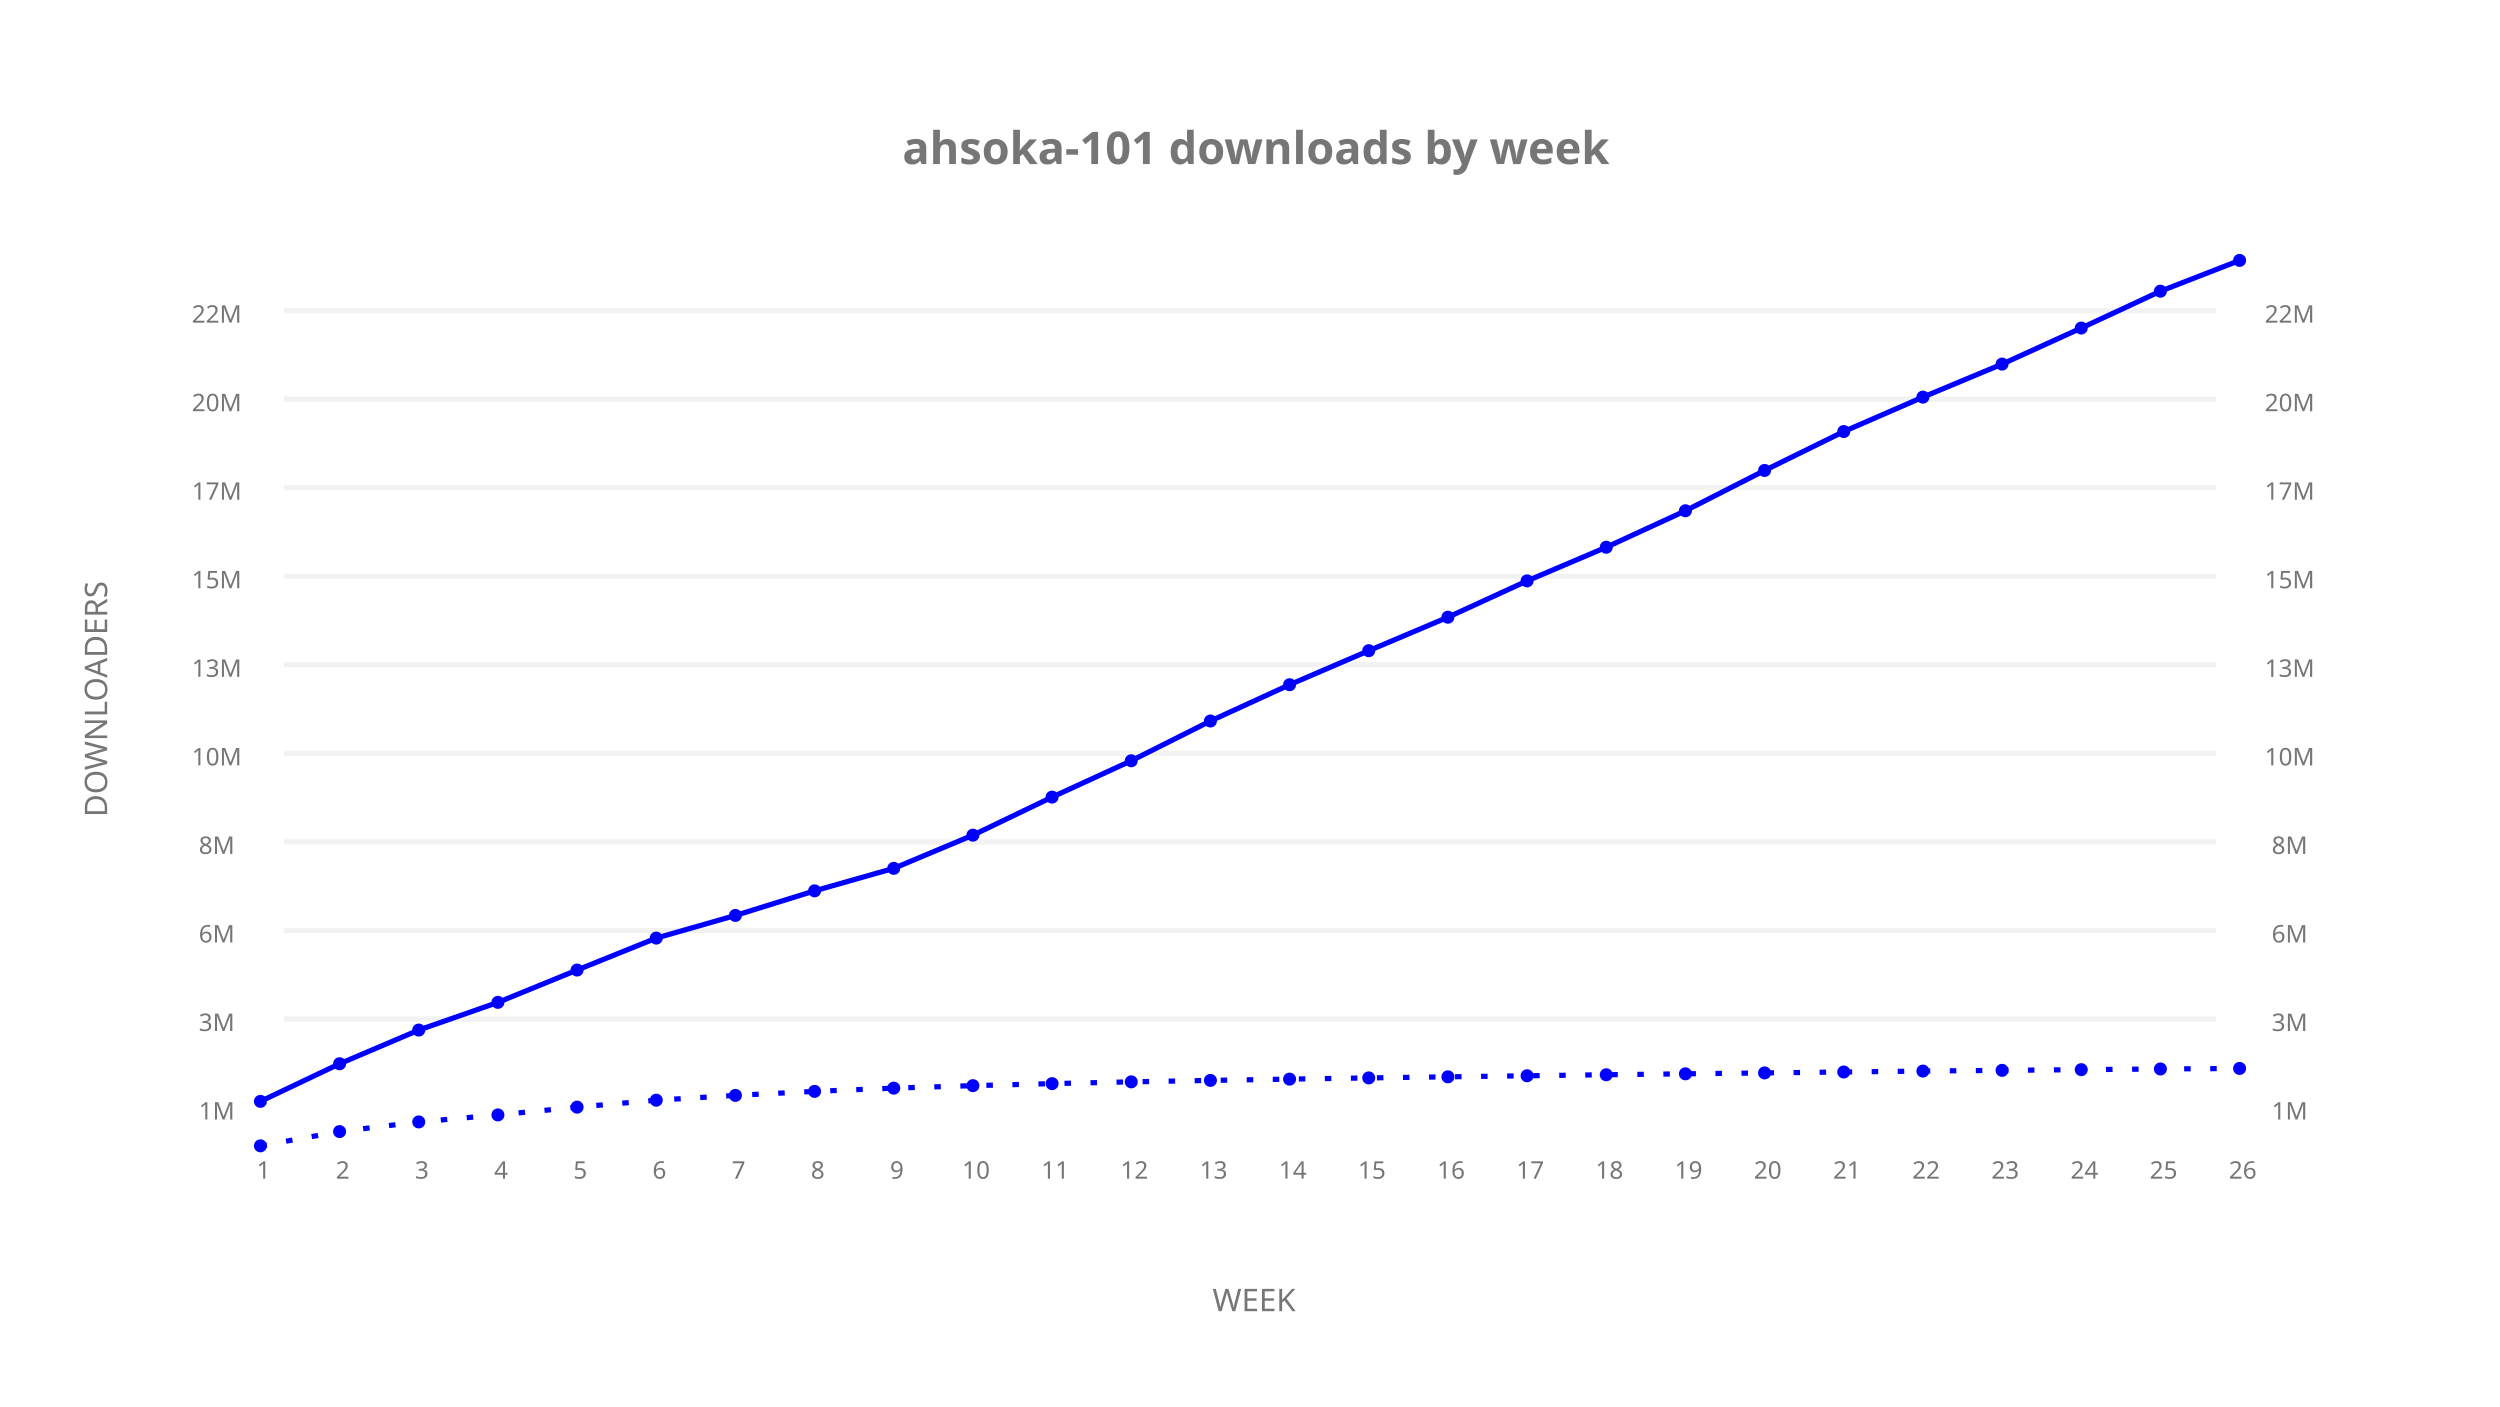
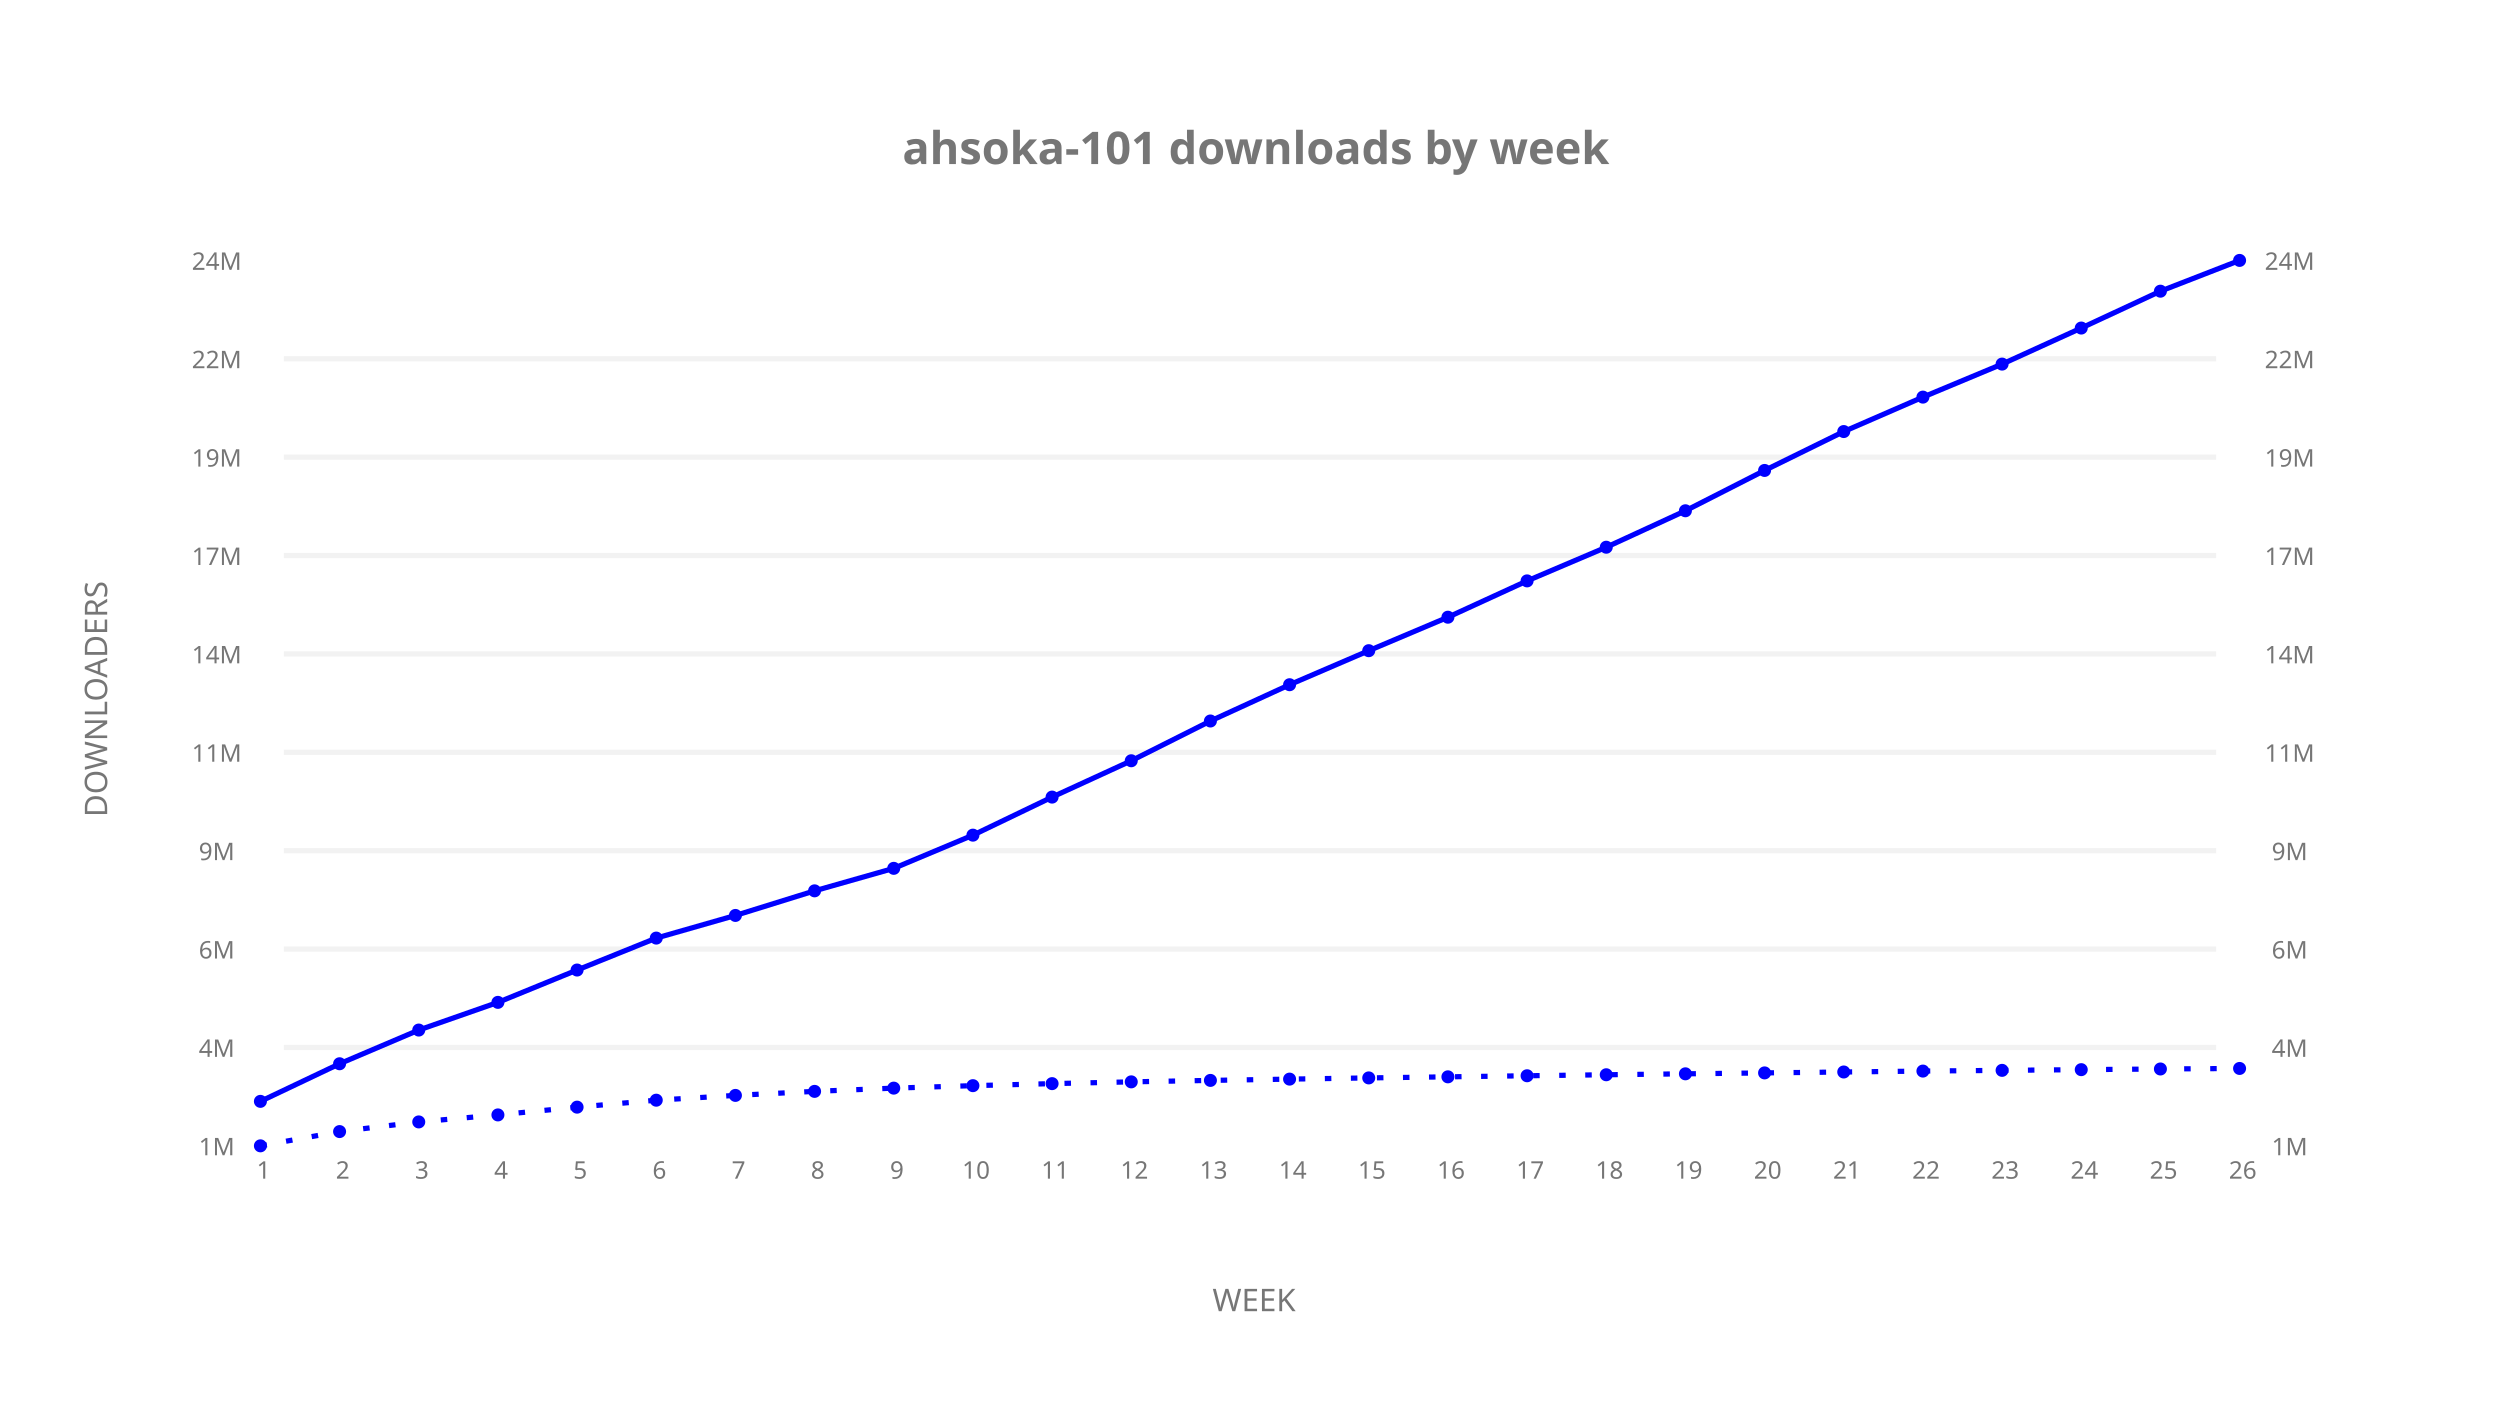
<svg xmlns="http://www.w3.org/2000/svg" xml:space="preserve" id="ahsoka-101-downloads-by-week-ahsoka-101-week" x="0px" y="0px" width="1920px" height="1080px" viewBox="0 0 1920 1080" enable-background="new 0 0 1920 1080" role="img">
  <g id="annotations">
    <text x="960" y="126" font-family="Atkinson Hyperlegible" font-size="26pt" text-anchor="middle" text-align="center" font-weight="600" font-style="normal" style="fill:rgb(118,118,118); fill-opacity:1; stroke:rgb(118,118,118); stroke-opacity:0; stroke-width:0.5"> ahsoka-101 downloads by week</text>
    <g id="axes-lines">
      <text x="960" y="1007" font-family="Atkinson Hyperlegible" font-size="18pt" text-anchor="middle" text-align="center" font-weight="500" font-style="normal" style="fill:rgb(118,118,118); fill-opacity:1; stroke:rgb(118,118,118); stroke-opacity:0; stroke-width:0.5"> WEEK</text>
      <text x="73" y="540" font-family="Atkinson Hyperlegible" font-size="18pt" text-anchor="middle" text-align="center" dominant-baseline="central" font-weight="500" font-style="normal" style="fill:rgb(118,118,118); fill-opacity:1; stroke:rgb(118,118,118); stroke-opacity:0; stroke-width:0.5" transform="rotate(-90,73,540)"> DOWNLOADERS</text>
    </g>
    <g id="tic-y-label-lines">
-       <line x1="218" y1="782.57" x2="1702" y2="782.57" style="fill:rgb(0,0,255); fill-opacity:0; stroke:rgb(242,242,242); stroke-opacity:1; stroke-width:4" />
-       <line x1="218" y1="714.57" x2="1702" y2="714.57" style="fill:rgb(0,0,255); fill-opacity:0; stroke:rgb(242,242,242); stroke-opacity:1; stroke-width:4" />
-       <line x1="218" y1="646.57" x2="1702" y2="646.57" style="fill:rgb(0,0,255); fill-opacity:0; stroke:rgb(242,242,242); stroke-opacity:1; stroke-width:4" />
-       <line x1="218" y1="578.57" x2="1702" y2="578.57" style="fill:rgb(0,0,255); fill-opacity:0; stroke:rgb(242,242,242); stroke-opacity:1; stroke-width:4" />
-       <line x1="218" y1="510.57" x2="1702" y2="510.57" style="fill:rgb(0,0,255); fill-opacity:0; stroke:rgb(242,242,242); stroke-opacity:1; stroke-width:4" />
-       <line x1="218" y1="442.57" x2="1702" y2="442.57" style="fill:rgb(0,0,255); fill-opacity:0; stroke:rgb(242,242,242); stroke-opacity:1; stroke-width:4" />
-       <line x1="218" y1="374.57" x2="1702" y2="374.57" style="fill:rgb(0,0,255); fill-opacity:0; stroke:rgb(242,242,242); stroke-opacity:1; stroke-width:4" />
-       <line x1="218" y1="306.57" x2="1702" y2="306.57" style="fill:rgb(0,0,255); fill-opacity:0; stroke:rgb(242,242,242); stroke-opacity:1; stroke-width:4" />
-       <line x1="218" y1="238.57" x2="1702" y2="238.57" style="fill:rgb(0,0,255); fill-opacity:0; stroke:rgb(242,242,242); stroke-opacity:1; stroke-width:4" />
+       <line x1="218" y1="804.444" x2="1702" y2="804.444" style="fill:rgb(0,0,255); fill-opacity:0; stroke:rgb(242,242,242); stroke-opacity:1; stroke-width:4" />
+       <line x1="218" y1="728.889" x2="1702" y2="728.889" style="fill:rgb(0,0,255); fill-opacity:0; stroke:rgb(242,242,242); stroke-opacity:1; stroke-width:4" />
+       <line x1="218" y1="653.333" x2="1702" y2="653.333" style="fill:rgb(0,0,255); fill-opacity:0; stroke:rgb(242,242,242); stroke-opacity:1; stroke-width:4" />
+       <line x1="218" y1="577.778" x2="1702" y2="577.778" style="fill:rgb(0,0,255); fill-opacity:0; stroke:rgb(242,242,242); stroke-opacity:1; stroke-width:4" />
+       <line x1="218" y1="502.222" x2="1702" y2="502.222" style="fill:rgb(0,0,255); fill-opacity:0; stroke:rgb(242,242,242); stroke-opacity:1; stroke-width:4" />
+       <line x1="218" y1="426.667" x2="1702" y2="426.667" style="fill:rgb(0,0,255); fill-opacity:0; stroke:rgb(242,242,242); stroke-opacity:1; stroke-width:4" />
+       <line x1="218" y1="351.111" x2="1702" y2="351.111" style="fill:rgb(0,0,255); fill-opacity:0; stroke:rgb(242,242,242); stroke-opacity:1; stroke-width:4" />
+       <line x1="218" y1="275.556" x2="1702" y2="275.556" style="fill:rgb(0,0,255); fill-opacity:0; stroke:rgb(242,242,242); stroke-opacity:1; stroke-width:4" />
    </g>
    <g id="tic-x-labels">
      <text x="200" y="898" font-family="Atkinson Hyperlegible" font-size="14pt" text-anchor="middle" text-align="center" dominant-baseline="central" font-weight="400" font-style="normal" style="fill:rgb(118,118,118); fill-opacity:1; stroke:rgb(118,118,118); stroke-opacity:0; stroke-width:0.5"> 1</text>
      <text x="260.8" y="898" font-family="Atkinson Hyperlegible" font-size="14pt" text-anchor="middle" text-align="center" dominant-baseline="central" font-weight="400" font-style="normal" style="fill:rgb(118,118,118); fill-opacity:1; stroke:rgb(118,118,118); stroke-opacity:0; stroke-width:0.5"> 2</text>
      <text x="321.6" y="898" font-family="Atkinson Hyperlegible" font-size="14pt" text-anchor="middle" text-align="center" dominant-baseline="central" font-weight="400" font-style="normal" style="fill:rgb(118,118,118); fill-opacity:1; stroke:rgb(118,118,118); stroke-opacity:0; stroke-width:0.5"> 3</text>
      <text x="382.4" y="898" font-family="Atkinson Hyperlegible" font-size="14pt" text-anchor="middle" text-align="center" dominant-baseline="central" font-weight="400" font-style="normal" style="fill:rgb(118,118,118); fill-opacity:1; stroke:rgb(118,118,118); stroke-opacity:0; stroke-width:0.5"> 4</text>
      <text x="443.2" y="898" font-family="Atkinson Hyperlegible" font-size="14pt" text-anchor="middle" text-align="center" dominant-baseline="central" font-weight="400" font-style="normal" style="fill:rgb(118,118,118); fill-opacity:1; stroke:rgb(118,118,118); stroke-opacity:0; stroke-width:0.5"> 5</text>
      <text x="504" y="898" font-family="Atkinson Hyperlegible" font-size="14pt" text-anchor="middle" text-align="center" dominant-baseline="central" font-weight="400" font-style="normal" style="fill:rgb(118,118,118); fill-opacity:1; stroke:rgb(118,118,118); stroke-opacity:0; stroke-width:0.5"> 6</text>
      <text x="564.8" y="898" font-family="Atkinson Hyperlegible" font-size="14pt" text-anchor="middle" text-align="center" dominant-baseline="central" font-weight="400" font-style="normal" style="fill:rgb(118,118,118); fill-opacity:1; stroke:rgb(118,118,118); stroke-opacity:0; stroke-width:0.5"> 7</text>
      <text x="625.6" y="898" font-family="Atkinson Hyperlegible" font-size="14pt" text-anchor="middle" text-align="center" dominant-baseline="central" font-weight="400" font-style="normal" style="fill:rgb(118,118,118); fill-opacity:1; stroke:rgb(118,118,118); stroke-opacity:0; stroke-width:0.5"> 8</text>
      <text x="686.4" y="898" font-family="Atkinson Hyperlegible" font-size="14pt" text-anchor="middle" text-align="center" dominant-baseline="central" font-weight="400" font-style="normal" style="fill:rgb(118,118,118); fill-opacity:1; stroke:rgb(118,118,118); stroke-opacity:0; stroke-width:0.5"> 9</text>
      <text x="747.2" y="898" font-family="Atkinson Hyperlegible" font-size="14pt" text-anchor="middle" text-align="center" dominant-baseline="central" font-weight="400" font-style="normal" style="fill:rgb(118,118,118); fill-opacity:1; stroke:rgb(118,118,118); stroke-opacity:0; stroke-width:0.5"> 10</text>
      <text x="808" y="898" font-family="Atkinson Hyperlegible" font-size="14pt" text-anchor="middle" text-align="center" dominant-baseline="central" font-weight="400" font-style="normal" style="fill:rgb(118,118,118); fill-opacity:1; stroke:rgb(118,118,118); stroke-opacity:0; stroke-width:0.5"> 11</text>
      <text x="868.8" y="898" font-family="Atkinson Hyperlegible" font-size="14pt" text-anchor="middle" text-align="center" dominant-baseline="central" font-weight="400" font-style="normal" style="fill:rgb(118,118,118); fill-opacity:1; stroke:rgb(118,118,118); stroke-opacity:0; stroke-width:0.5"> 12</text>
      <text x="929.6" y="898" font-family="Atkinson Hyperlegible" font-size="14pt" text-anchor="middle" text-align="center" dominant-baseline="central" font-weight="400" font-style="normal" style="fill:rgb(118,118,118); fill-opacity:1; stroke:rgb(118,118,118); stroke-opacity:0; stroke-width:0.5"> 13</text>
      <text x="990.4" y="898" font-family="Atkinson Hyperlegible" font-size="14pt" text-anchor="middle" text-align="center" dominant-baseline="central" font-weight="400" font-style="normal" style="fill:rgb(118,118,118); fill-opacity:1; stroke:rgb(118,118,118); stroke-opacity:0; stroke-width:0.5"> 14</text>
      <text x="1051.2" y="898" font-family="Atkinson Hyperlegible" font-size="14pt" text-anchor="middle" text-align="center" dominant-baseline="central" font-weight="400" font-style="normal" style="fill:rgb(118,118,118); fill-opacity:1; stroke:rgb(118,118,118); stroke-opacity:0; stroke-width:0.5"> 15</text>
      <text x="1112" y="898" font-family="Atkinson Hyperlegible" font-size="14pt" text-anchor="middle" text-align="center" dominant-baseline="central" font-weight="400" font-style="normal" style="fill:rgb(118,118,118); fill-opacity:1; stroke:rgb(118,118,118); stroke-opacity:0; stroke-width:0.5"> 16</text>
      <text x="1172.8" y="898" font-family="Atkinson Hyperlegible" font-size="14pt" text-anchor="middle" text-align="center" dominant-baseline="central" font-weight="400" font-style="normal" style="fill:rgb(118,118,118); fill-opacity:1; stroke:rgb(118,118,118); stroke-opacity:0; stroke-width:0.5"> 17</text>
      <text x="1233.6" y="898" font-family="Atkinson Hyperlegible" font-size="14pt" text-anchor="middle" text-align="center" dominant-baseline="central" font-weight="400" font-style="normal" style="fill:rgb(118,118,118); fill-opacity:1; stroke:rgb(118,118,118); stroke-opacity:0; stroke-width:0.5"> 18</text>
      <text x="1294.4" y="898" font-family="Atkinson Hyperlegible" font-size="14pt" text-anchor="middle" text-align="center" dominant-baseline="central" font-weight="400" font-style="normal" style="fill:rgb(118,118,118); fill-opacity:1; stroke:rgb(118,118,118); stroke-opacity:0; stroke-width:0.5"> 19</text>
      <text x="1355.2" y="898" font-family="Atkinson Hyperlegible" font-size="14pt" text-anchor="middle" text-align="center" dominant-baseline="central" font-weight="400" font-style="normal" style="fill:rgb(118,118,118); fill-opacity:1; stroke:rgb(118,118,118); stroke-opacity:0; stroke-width:0.5"> 20</text>
      <text x="1416" y="898" font-family="Atkinson Hyperlegible" font-size="14pt" text-anchor="middle" text-align="center" dominant-baseline="central" font-weight="400" font-style="normal" style="fill:rgb(118,118,118); fill-opacity:1; stroke:rgb(118,118,118); stroke-opacity:0; stroke-width:0.5"> 21</text>
      <text x="1476.8" y="898" font-family="Atkinson Hyperlegible" font-size="14pt" text-anchor="middle" text-align="center" dominant-baseline="central" font-weight="400" font-style="normal" style="fill:rgb(118,118,118); fill-opacity:1; stroke:rgb(118,118,118); stroke-opacity:0; stroke-width:0.5"> 22</text>
      <text x="1537.6" y="898" font-family="Atkinson Hyperlegible" font-size="14pt" text-anchor="middle" text-align="center" dominant-baseline="central" font-weight="400" font-style="normal" style="fill:rgb(118,118,118); fill-opacity:1; stroke:rgb(118,118,118); stroke-opacity:0; stroke-width:0.5"> 23</text>
      <text x="1598.4" y="898" font-family="Atkinson Hyperlegible" font-size="14pt" text-anchor="middle" text-align="center" dominant-baseline="central" font-weight="400" font-style="normal" style="fill:rgb(118,118,118); fill-opacity:1; stroke:rgb(118,118,118); stroke-opacity:0; stroke-width:0.5"> 24</text>
      <text x="1659.2" y="898" font-family="Atkinson Hyperlegible" font-size="14pt" text-anchor="middle" text-align="center" dominant-baseline="central" font-weight="400" font-style="normal" style="fill:rgb(118,118,118); fill-opacity:1; stroke:rgb(118,118,118); stroke-opacity:0; stroke-width:0.5"> 25</text>
      <text x="1720" y="898" font-family="Atkinson Hyperlegible" font-size="14pt" text-anchor="middle" text-align="center" dominant-baseline="central" font-weight="400" font-style="normal" style="fill:rgb(118,118,118); fill-opacity:1; stroke:rgb(118,118,118); stroke-opacity:0; stroke-width:0.5"> 26</text>
    </g>
    <g id="tic-y-labels">
-       <text x="164" y="852.57" font-family="Atkinson Hyperlegible" font-size="14pt" text-anchor="middle" text-align="center" dominant-baseline="central" font-weight="400" font-style="normal" style="fill:rgb(118,118,118); fill-opacity:1; stroke:rgb(118,118,118); stroke-opacity:0; stroke-width:0.5"> 1M</text>
-       <text x="1756" y="852.57" font-family="Atkinson Hyperlegible" font-size="14pt" text-anchor="middle" text-align="center" dominant-baseline="central" font-weight="400" font-style="normal" style="fill:rgb(118,118,118); fill-opacity:1; stroke:rgb(118,118,118); stroke-opacity:0; stroke-width:0.5"> 1M</text>
-       <text x="164" y="784.57" font-family="Atkinson Hyperlegible" font-size="14pt" text-anchor="middle" text-align="center" dominant-baseline="central" font-weight="400" font-style="normal" style="fill:rgb(118,118,118); fill-opacity:1; stroke:rgb(118,118,118); stroke-opacity:0; stroke-width:0.5"> 3M</text>
-       <text x="1756" y="784.57" font-family="Atkinson Hyperlegible" font-size="14pt" text-anchor="middle" text-align="center" dominant-baseline="central" font-weight="400" font-style="normal" style="fill:rgb(118,118,118); fill-opacity:1; stroke:rgb(118,118,118); stroke-opacity:0; stroke-width:0.5"> 3M</text>
-       <text x="164" y="716.57" font-family="Atkinson Hyperlegible" font-size="14pt" text-anchor="middle" text-align="center" dominant-baseline="central" font-weight="400" font-style="normal" style="fill:rgb(118,118,118); fill-opacity:1; stroke:rgb(118,118,118); stroke-opacity:0; stroke-width:0.5"> 6M</text>
-       <text x="1756" y="716.57" font-family="Atkinson Hyperlegible" font-size="14pt" text-anchor="middle" text-align="center" dominant-baseline="central" font-weight="400" font-style="normal" style="fill:rgb(118,118,118); fill-opacity:1; stroke:rgb(118,118,118); stroke-opacity:0; stroke-width:0.5"> 6M</text>
-       <text x="164" y="648.57" font-family="Atkinson Hyperlegible" font-size="14pt" text-anchor="middle" text-align="center" dominant-baseline="central" font-weight="400" font-style="normal" style="fill:rgb(118,118,118); fill-opacity:1; stroke:rgb(118,118,118); stroke-opacity:0; stroke-width:0.5"> 8M</text>
-       <text x="1756" y="648.57" font-family="Atkinson Hyperlegible" font-size="14pt" text-anchor="middle" text-align="center" dominant-baseline="central" font-weight="400" font-style="normal" style="fill:rgb(118,118,118); fill-opacity:1; stroke:rgb(118,118,118); stroke-opacity:0; stroke-width:0.5"> 8M</text>
-       <text x="164" y="580.57" font-family="Atkinson Hyperlegible" font-size="14pt" text-anchor="middle" text-align="center" dominant-baseline="central" font-weight="400" font-style="normal" style="fill:rgb(118,118,118); fill-opacity:1; stroke:rgb(118,118,118); stroke-opacity:0; stroke-width:0.5"> 10M</text>
-       <text x="1756" y="580.57" font-family="Atkinson Hyperlegible" font-size="14pt" text-anchor="middle" text-align="center" dominant-baseline="central" font-weight="400" font-style="normal" style="fill:rgb(118,118,118); fill-opacity:1; stroke:rgb(118,118,118); stroke-opacity:0; stroke-width:0.5"> 10M</text>
-       <text x="164" y="512.57" font-family="Atkinson Hyperlegible" font-size="14pt" text-anchor="middle" text-align="center" dominant-baseline="central" font-weight="400" font-style="normal" style="fill:rgb(118,118,118); fill-opacity:1; stroke:rgb(118,118,118); stroke-opacity:0; stroke-width:0.5"> 13M</text>
-       <text x="1756" y="512.57" font-family="Atkinson Hyperlegible" font-size="14pt" text-anchor="middle" text-align="center" dominant-baseline="central" font-weight="400" font-style="normal" style="fill:rgb(118,118,118); fill-opacity:1; stroke:rgb(118,118,118); stroke-opacity:0; stroke-width:0.5"> 13M</text>
-       <text x="164" y="444.57" font-family="Atkinson Hyperlegible" font-size="14pt" text-anchor="middle" text-align="center" dominant-baseline="central" font-weight="400" font-style="normal" style="fill:rgb(118,118,118); fill-opacity:1; stroke:rgb(118,118,118); stroke-opacity:0; stroke-width:0.5"> 15M</text>
-       <text x="1756" y="444.57" font-family="Atkinson Hyperlegible" font-size="14pt" text-anchor="middle" text-align="center" dominant-baseline="central" font-weight="400" font-style="normal" style="fill:rgb(118,118,118); fill-opacity:1; stroke:rgb(118,118,118); stroke-opacity:0; stroke-width:0.5"> 15M</text>
-       <text x="164" y="376.57" font-family="Atkinson Hyperlegible" font-size="14pt" text-anchor="middle" text-align="center" dominant-baseline="central" font-weight="400" font-style="normal" style="fill:rgb(118,118,118); fill-opacity:1; stroke:rgb(118,118,118); stroke-opacity:0; stroke-width:0.5"> 17M</text>
-       <text x="1756" y="376.57" font-family="Atkinson Hyperlegible" font-size="14pt" text-anchor="middle" text-align="center" dominant-baseline="central" font-weight="400" font-style="normal" style="fill:rgb(118,118,118); fill-opacity:1; stroke:rgb(118,118,118); stroke-opacity:0; stroke-width:0.5"> 17M</text>
-       <text x="164" y="308.57" font-family="Atkinson Hyperlegible" font-size="14pt" text-anchor="middle" text-align="center" dominant-baseline="central" font-weight="400" font-style="normal" style="fill:rgb(118,118,118); fill-opacity:1; stroke:rgb(118,118,118); stroke-opacity:0; stroke-width:0.5"> 20M</text>
-       <text x="1756" y="308.57" font-family="Atkinson Hyperlegible" font-size="14pt" text-anchor="middle" text-align="center" dominant-baseline="central" font-weight="400" font-style="normal" style="fill:rgb(118,118,118); fill-opacity:1; stroke:rgb(118,118,118); stroke-opacity:0; stroke-width:0.5"> 20M</text>
-       <text x="164" y="240.57" font-family="Atkinson Hyperlegible" font-size="14pt" text-anchor="middle" text-align="center" dominant-baseline="central" font-weight="400" font-style="normal" style="fill:rgb(118,118,118); fill-opacity:1; stroke:rgb(118,118,118); stroke-opacity:0; stroke-width:0.5"> 22M</text>
-       <text x="1756" y="240.57" font-family="Atkinson Hyperlegible" font-size="14pt" text-anchor="middle" text-align="center" dominant-baseline="central" font-weight="400" font-style="normal" style="fill:rgb(118,118,118); fill-opacity:1; stroke:rgb(118,118,118); stroke-opacity:0; stroke-width:0.5"> 22M</text>
+       <text x="164" y="880" font-family="Atkinson Hyperlegible" font-size="14pt" text-anchor="middle" text-align="center" dominant-baseline="central" font-weight="400" font-style="normal" style="fill:rgb(118,118,118); fill-opacity:1; stroke:rgb(118,118,118); stroke-opacity:0; stroke-width:0.5"> 1M</text>
+       <text x="1756" y="880" font-family="Atkinson Hyperlegible" font-size="14pt" text-anchor="middle" text-align="center" dominant-baseline="central" font-weight="400" font-style="normal" style="fill:rgb(118,118,118); fill-opacity:1; stroke:rgb(118,118,118); stroke-opacity:0; stroke-width:0.5"> 1M</text>
+       <text x="164" y="804.444" font-family="Atkinson Hyperlegible" font-size="14pt" text-anchor="middle" text-align="center" dominant-baseline="central" font-weight="400" font-style="normal" style="fill:rgb(118,118,118); fill-opacity:1; stroke:rgb(118,118,118); stroke-opacity:0; stroke-width:0.5"> 4M</text>
+       <text x="1756" y="804.444" font-family="Atkinson Hyperlegible" font-size="14pt" text-anchor="middle" text-align="center" dominant-baseline="central" font-weight="400" font-style="normal" style="fill:rgb(118,118,118); fill-opacity:1; stroke:rgb(118,118,118); stroke-opacity:0; stroke-width:0.5"> 4M</text>
+       <text x="164" y="728.889" font-family="Atkinson Hyperlegible" font-size="14pt" text-anchor="middle" text-align="center" dominant-baseline="central" font-weight="400" font-style="normal" style="fill:rgb(118,118,118); fill-opacity:1; stroke:rgb(118,118,118); stroke-opacity:0; stroke-width:0.5"> 6M</text>
+       <text x="1756" y="728.889" font-family="Atkinson Hyperlegible" font-size="14pt" text-anchor="middle" text-align="center" dominant-baseline="central" font-weight="400" font-style="normal" style="fill:rgb(118,118,118); fill-opacity:1; stroke:rgb(118,118,118); stroke-opacity:0; stroke-width:0.5"> 6M</text>
+       <text x="164" y="653.333" font-family="Atkinson Hyperlegible" font-size="14pt" text-anchor="middle" text-align="center" dominant-baseline="central" font-weight="400" font-style="normal" style="fill:rgb(118,118,118); fill-opacity:1; stroke:rgb(118,118,118); stroke-opacity:0; stroke-width:0.5"> 9M</text>
+       <text x="1756" y="653.333" font-family="Atkinson Hyperlegible" font-size="14pt" text-anchor="middle" text-align="center" dominant-baseline="central" font-weight="400" font-style="normal" style="fill:rgb(118,118,118); fill-opacity:1; stroke:rgb(118,118,118); stroke-opacity:0; stroke-width:0.5"> 9M</text>
+       <text x="164" y="577.778" font-family="Atkinson Hyperlegible" font-size="14pt" text-anchor="middle" text-align="center" dominant-baseline="central" font-weight="400" font-style="normal" style="fill:rgb(118,118,118); fill-opacity:1; stroke:rgb(118,118,118); stroke-opacity:0; stroke-width:0.5"> 11M</text>
+       <text x="1756" y="577.778" font-family="Atkinson Hyperlegible" font-size="14pt" text-anchor="middle" text-align="center" dominant-baseline="central" font-weight="400" font-style="normal" style="fill:rgb(118,118,118); fill-opacity:1; stroke:rgb(118,118,118); stroke-opacity:0; stroke-width:0.5"> 11M</text>
+       <text x="164" y="502.222" font-family="Atkinson Hyperlegible" font-size="14pt" text-anchor="middle" text-align="center" dominant-baseline="central" font-weight="400" font-style="normal" style="fill:rgb(118,118,118); fill-opacity:1; stroke:rgb(118,118,118); stroke-opacity:0; stroke-width:0.5"> 14M</text>
+       <text x="1756" y="502.222" font-family="Atkinson Hyperlegible" font-size="14pt" text-anchor="middle" text-align="center" dominant-baseline="central" font-weight="400" font-style="normal" style="fill:rgb(118,118,118); fill-opacity:1; stroke:rgb(118,118,118); stroke-opacity:0; stroke-width:0.5"> 14M</text>
+       <text x="164" y="426.667" font-family="Atkinson Hyperlegible" font-size="14pt" text-anchor="middle" text-align="center" dominant-baseline="central" font-weight="400" font-style="normal" style="fill:rgb(118,118,118); fill-opacity:1; stroke:rgb(118,118,118); stroke-opacity:0; stroke-width:0.5"> 17M</text>
+       <text x="1756" y="426.667" font-family="Atkinson Hyperlegible" font-size="14pt" text-anchor="middle" text-align="center" dominant-baseline="central" font-weight="400" font-style="normal" style="fill:rgb(118,118,118); fill-opacity:1; stroke:rgb(118,118,118); stroke-opacity:0; stroke-width:0.5"> 17M</text>
+       <text x="164" y="351.111" font-family="Atkinson Hyperlegible" font-size="14pt" text-anchor="middle" text-align="center" dominant-baseline="central" font-weight="400" font-style="normal" style="fill:rgb(118,118,118); fill-opacity:1; stroke:rgb(118,118,118); stroke-opacity:0; stroke-width:0.5"> 19M</text>
+       <text x="1756" y="351.111" font-family="Atkinson Hyperlegible" font-size="14pt" text-anchor="middle" text-align="center" dominant-baseline="central" font-weight="400" font-style="normal" style="fill:rgb(118,118,118); fill-opacity:1; stroke:rgb(118,118,118); stroke-opacity:0; stroke-width:0.5"> 19M</text>
+       <text x="164" y="275.556" font-family="Atkinson Hyperlegible" font-size="14pt" text-anchor="middle" text-align="center" dominant-baseline="central" font-weight="400" font-style="normal" style="fill:rgb(118,118,118); fill-opacity:1; stroke:rgb(118,118,118); stroke-opacity:0; stroke-width:0.5"> 22M</text>
+       <text x="1756" y="275.556" font-family="Atkinson Hyperlegible" font-size="14pt" text-anchor="middle" text-align="center" dominant-baseline="central" font-weight="400" font-style="normal" style="fill:rgb(118,118,118); fill-opacity:1; stroke:rgb(118,118,118); stroke-opacity:0; stroke-width:0.5"> 22M</text>
+       <text x="164" y="200" font-family="Atkinson Hyperlegible" font-size="14pt" text-anchor="middle" text-align="center" dominant-baseline="central" font-weight="400" font-style="normal" style="fill:rgb(118,118,118); fill-opacity:1; stroke:rgb(118,118,118); stroke-opacity:0; stroke-width:0.5"> 24M</text>
+       <text x="1756" y="200" font-family="Atkinson Hyperlegible" font-size="14pt" text-anchor="middle" text-align="center" dominant-baseline="central" font-weight="400" font-style="normal" style="fill:rgb(118,118,118); fill-opacity:1; stroke:rgb(118,118,118); stroke-opacity:0; stroke-width:0.5"> 24M</text>
    </g>
  </g>
  <g id="polyline-ahsoka-101 downloads by week">
    <polyline points="200,845.846 260.8,816.963 321.6,791.084 382.4,769.82 443.2,744.983 504,720.454 564.8,703.06 625.6,684.167 686.4,666.885 747.2,641.398 808,612.169 868.8,584.26 929.6,553.728 990.4,525.862 1051.2,499.722 1112,474.016 1172.8,446.12 1233.6,420.27 1294.4,392.267 1355.2,361.304 1416,331.428 1476.8,304.987 1537.6,279.629 1598.4,251.944 1659.2,223.637 1720,200 " style="fill:rgb(0,0,255); fill-opacity:0; stroke:rgb(0,0,255); stroke-opacity:1; stroke-width:4" />
  </g>
  <g id="markers-ahsoka-101 downloads by week">
    <circle cx="200" cy="845.846" r="5" style="fill:rgb(0,0,255); fill-opacity:1; stroke:rgb(0,0,255); stroke-opacity:0; stroke-width:4">
</circle>
    <circle cx="260.8" cy="816.963" r="5" style="fill:rgb(0,0,255); fill-opacity:1; stroke:rgb(0,0,255); stroke-opacity:0; stroke-width:4">
</circle>
    <circle cx="321.6" cy="791.084" r="5" style="fill:rgb(0,0,255); fill-opacity:1; stroke:rgb(0,0,255); stroke-opacity:0; stroke-width:4">
</circle>
    <circle cx="382.4" cy="769.82" r="5" style="fill:rgb(0,0,255); fill-opacity:1; stroke:rgb(0,0,255); stroke-opacity:0; stroke-width:4">
</circle>
    <circle cx="443.2" cy="744.983" r="5" style="fill:rgb(0,0,255); fill-opacity:1; stroke:rgb(0,0,255); stroke-opacity:0; stroke-width:4">
</circle>
    <circle cx="504" cy="720.454" r="5" style="fill:rgb(0,0,255); fill-opacity:1; stroke:rgb(0,0,255); stroke-opacity:0; stroke-width:4">
</circle>
    <circle cx="564.8" cy="703.06" r="5" style="fill:rgb(0,0,255); fill-opacity:1; stroke:rgb(0,0,255); stroke-opacity:0; stroke-width:4">
</circle>
    <circle cx="625.6" cy="684.167" r="5" style="fill:rgb(0,0,255); fill-opacity:1; stroke:rgb(0,0,255); stroke-opacity:0; stroke-width:4">
</circle>
    <circle cx="686.4" cy="666.885" r="5" style="fill:rgb(0,0,255); fill-opacity:1; stroke:rgb(0,0,255); stroke-opacity:0; stroke-width:4">
</circle>
    <circle cx="747.2" cy="641.398" r="5" style="fill:rgb(0,0,255); fill-opacity:1; stroke:rgb(0,0,255); stroke-opacity:0; stroke-width:4">
</circle>
    <circle cx="808" cy="612.169" r="5" style="fill:rgb(0,0,255); fill-opacity:1; stroke:rgb(0,0,255); stroke-opacity:0; stroke-width:4">
</circle>
    <circle cx="868.8" cy="584.26" r="5" style="fill:rgb(0,0,255); fill-opacity:1; stroke:rgb(0,0,255); stroke-opacity:0; stroke-width:4">
</circle>
    <circle cx="929.6" cy="553.728" r="5" style="fill:rgb(0,0,255); fill-opacity:1; stroke:rgb(0,0,255); stroke-opacity:0; stroke-width:4">
</circle>
    <circle cx="990.4" cy="525.862" r="5" style="fill:rgb(0,0,255); fill-opacity:1; stroke:rgb(0,0,255); stroke-opacity:0; stroke-width:4">
</circle>
    <circle cx="1051.2" cy="499.722" r="5" style="fill:rgb(0,0,255); fill-opacity:1; stroke:rgb(0,0,255); stroke-opacity:0; stroke-width:4">
</circle>
    <circle cx="1112" cy="474.016" r="5" style="fill:rgb(0,0,255); fill-opacity:1; stroke:rgb(0,0,255); stroke-opacity:0; stroke-width:4">
</circle>
    <circle cx="1172.8" cy="446.12" r="5" style="fill:rgb(0,0,255); fill-opacity:1; stroke:rgb(0,0,255); stroke-opacity:0; stroke-width:4">
</circle>
    <circle cx="1233.6" cy="420.27" r="5" style="fill:rgb(0,0,255); fill-opacity:1; stroke:rgb(0,0,255); stroke-opacity:0; stroke-width:4">
</circle>
    <circle cx="1294.4" cy="392.267" r="5" style="fill:rgb(0,0,255); fill-opacity:1; stroke:rgb(0,0,255); stroke-opacity:0; stroke-width:4">
</circle>
    <circle cx="1355.2" cy="361.304" r="5" style="fill:rgb(0,0,255); fill-opacity:1; stroke:rgb(0,0,255); stroke-opacity:0; stroke-width:4">
</circle>
    <circle cx="1416" cy="331.428" r="5" style="fill:rgb(0,0,255); fill-opacity:1; stroke:rgb(0,0,255); stroke-opacity:0; stroke-width:4">
</circle>
    <circle cx="1476.8" cy="304.987" r="5" style="fill:rgb(0,0,255); fill-opacity:1; stroke:rgb(0,0,255); stroke-opacity:0; stroke-width:4">
</circle>
    <circle cx="1537.6" cy="279.629" r="5" style="fill:rgb(0,0,255); fill-opacity:1; stroke:rgb(0,0,255); stroke-opacity:0; stroke-width:4">
</circle>
    <circle cx="1598.4" cy="251.944" r="5" style="fill:rgb(0,0,255); fill-opacity:1; stroke:rgb(0,0,255); stroke-opacity:0; stroke-width:4">
</circle>
    <circle cx="1659.2" cy="223.637" r="5" style="fill:rgb(0,0,255); fill-opacity:1; stroke:rgb(0,0,255); stroke-opacity:0; stroke-width:4">
</circle>
    <circle cx="1720" cy="200" r="5" style="fill:rgb(0,0,255); fill-opacity:1; stroke:rgb(0,0,255); stroke-opacity:0; stroke-width:4">
</circle>
  </g>
  <g id="polyline-ahsoka-101 downloads by week uploaders">
    <polyline points="200,880 260.8,869.05 321.6,861.637 382.4,856.257 443.2,850.29 504,844.95 564.8,841.27 625.6,838.177 686.4,835.687 747.2,833.789 808,832.23 868.8,830.866 929.6,829.75 990.4,828.764 1051.2,827.835 1112,827.01 1172.8,826.18 1233.6,825.408 1294.4,824.693 1355.2,823.993 1416,823.286 1476.8,822.59 1537.6,822.036 1598.4,821.498 1659.2,820.982 1720,820.573 " stroke-dasharray="5 15" style="fill:rgb(0,0,255); fill-opacity:0; stroke:rgb(0,0,255); stroke-opacity:1; stroke-width:4" />
  </g>
  <g id="markers-ahsoka-101 downloads by week uploaders">
    <circle cx="200" cy="880" r="5" style="fill:rgb(0,0,255); fill-opacity:1; stroke:rgb(0,0,255); stroke-opacity:0; stroke-width:4">
</circle>
    <circle cx="260.8" cy="869.05" r="5" style="fill:rgb(0,0,255); fill-opacity:1; stroke:rgb(0,0,255); stroke-opacity:0; stroke-width:4">
</circle>
    <circle cx="321.6" cy="861.637" r="5" style="fill:rgb(0,0,255); fill-opacity:1; stroke:rgb(0,0,255); stroke-opacity:0; stroke-width:4">
</circle>
    <circle cx="382.4" cy="856.257" r="5" style="fill:rgb(0,0,255); fill-opacity:1; stroke:rgb(0,0,255); stroke-opacity:0; stroke-width:4">
</circle>
    <circle cx="443.2" cy="850.29" r="5" style="fill:rgb(0,0,255); fill-opacity:1; stroke:rgb(0,0,255); stroke-opacity:0; stroke-width:4">
</circle>
    <circle cx="504" cy="844.95" r="5" style="fill:rgb(0,0,255); fill-opacity:1; stroke:rgb(0,0,255); stroke-opacity:0; stroke-width:4">
</circle>
    <circle cx="564.8" cy="841.27" r="5" style="fill:rgb(0,0,255); fill-opacity:1; stroke:rgb(0,0,255); stroke-opacity:0; stroke-width:4">
</circle>
    <circle cx="625.6" cy="838.177" r="5" style="fill:rgb(0,0,255); fill-opacity:1; stroke:rgb(0,0,255); stroke-opacity:0; stroke-width:4">
</circle>
    <circle cx="686.4" cy="835.687" r="5" style="fill:rgb(0,0,255); fill-opacity:1; stroke:rgb(0,0,255); stroke-opacity:0; stroke-width:4">
</circle>
    <circle cx="747.2" cy="833.789" r="5" style="fill:rgb(0,0,255); fill-opacity:1; stroke:rgb(0,0,255); stroke-opacity:0; stroke-width:4">
</circle>
    <circle cx="808" cy="832.23" r="5" style="fill:rgb(0,0,255); fill-opacity:1; stroke:rgb(0,0,255); stroke-opacity:0; stroke-width:4">
</circle>
    <circle cx="868.8" cy="830.866" r="5" style="fill:rgb(0,0,255); fill-opacity:1; stroke:rgb(0,0,255); stroke-opacity:0; stroke-width:4">
</circle>
    <circle cx="929.6" cy="829.75" r="5" style="fill:rgb(0,0,255); fill-opacity:1; stroke:rgb(0,0,255); stroke-opacity:0; stroke-width:4">
</circle>
    <circle cx="990.4" cy="828.764" r="5" style="fill:rgb(0,0,255); fill-opacity:1; stroke:rgb(0,0,255); stroke-opacity:0; stroke-width:4">
</circle>
    <circle cx="1051.2" cy="827.835" r="5" style="fill:rgb(0,0,255); fill-opacity:1; stroke:rgb(0,0,255); stroke-opacity:0; stroke-width:4">
</circle>
    <circle cx="1112" cy="827.01" r="5" style="fill:rgb(0,0,255); fill-opacity:1; stroke:rgb(0,0,255); stroke-opacity:0; stroke-width:4">
</circle>
    <circle cx="1172.8" cy="826.18" r="5" style="fill:rgb(0,0,255); fill-opacity:1; stroke:rgb(0,0,255); stroke-opacity:0; stroke-width:4">
</circle>
    <circle cx="1233.6" cy="825.408" r="5" style="fill:rgb(0,0,255); fill-opacity:1; stroke:rgb(0,0,255); stroke-opacity:0; stroke-width:4">
</circle>
    <circle cx="1294.4" cy="824.693" r="5" style="fill:rgb(0,0,255); fill-opacity:1; stroke:rgb(0,0,255); stroke-opacity:0; stroke-width:4">
</circle>
    <circle cx="1355.2" cy="823.993" r="5" style="fill:rgb(0,0,255); fill-opacity:1; stroke:rgb(0,0,255); stroke-opacity:0; stroke-width:4">
</circle>
    <circle cx="1416" cy="823.286" r="5" style="fill:rgb(0,0,255); fill-opacity:1; stroke:rgb(0,0,255); stroke-opacity:0; stroke-width:4">
</circle>
    <circle cx="1476.8" cy="822.59" r="5" style="fill:rgb(0,0,255); fill-opacity:1; stroke:rgb(0,0,255); stroke-opacity:0; stroke-width:4">
</circle>
    <circle cx="1537.6" cy="822.036" r="5" style="fill:rgb(0,0,255); fill-opacity:1; stroke:rgb(0,0,255); stroke-opacity:0; stroke-width:4">
</circle>
    <circle cx="1598.4" cy="821.498" r="5" style="fill:rgb(0,0,255); fill-opacity:1; stroke:rgb(0,0,255); stroke-opacity:0; stroke-width:4">
</circle>
    <circle cx="1659.2" cy="820.982" r="5" style="fill:rgb(0,0,255); fill-opacity:1; stroke:rgb(0,0,255); stroke-opacity:0; stroke-width:4">
</circle>
    <circle cx="1720" cy="820.573" r="5" style="fill:rgb(0,0,255); fill-opacity:1; stroke:rgb(0,0,255); stroke-opacity:0; stroke-width:4">
</circle>
  </g>
</svg>
